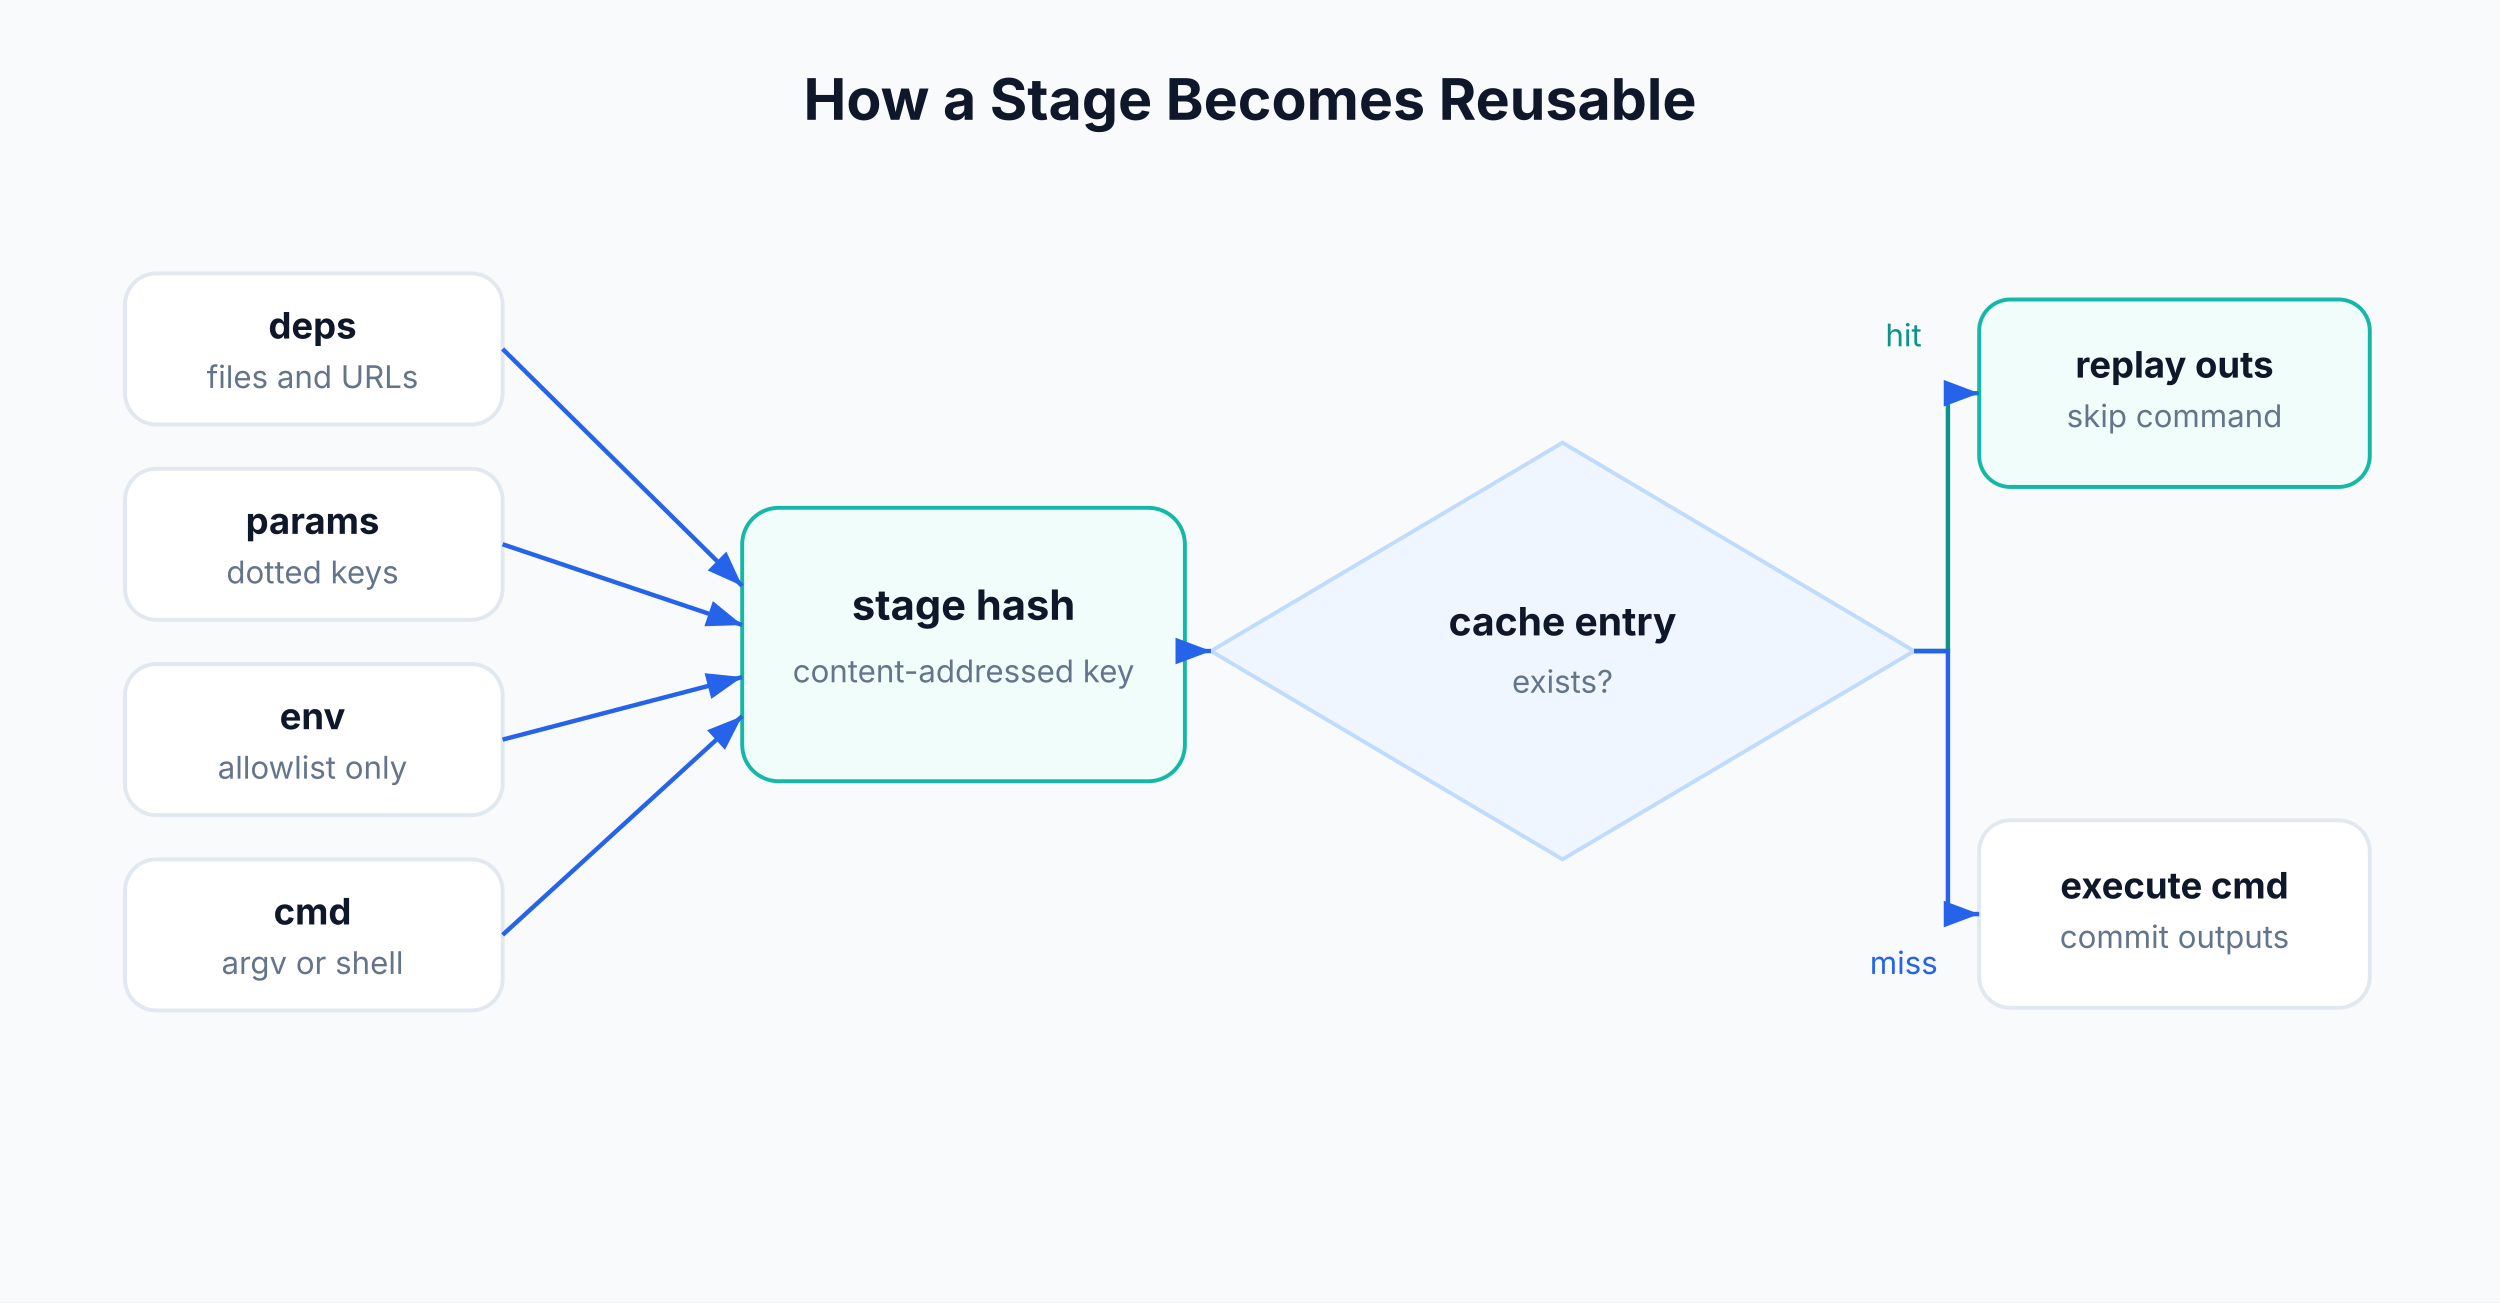
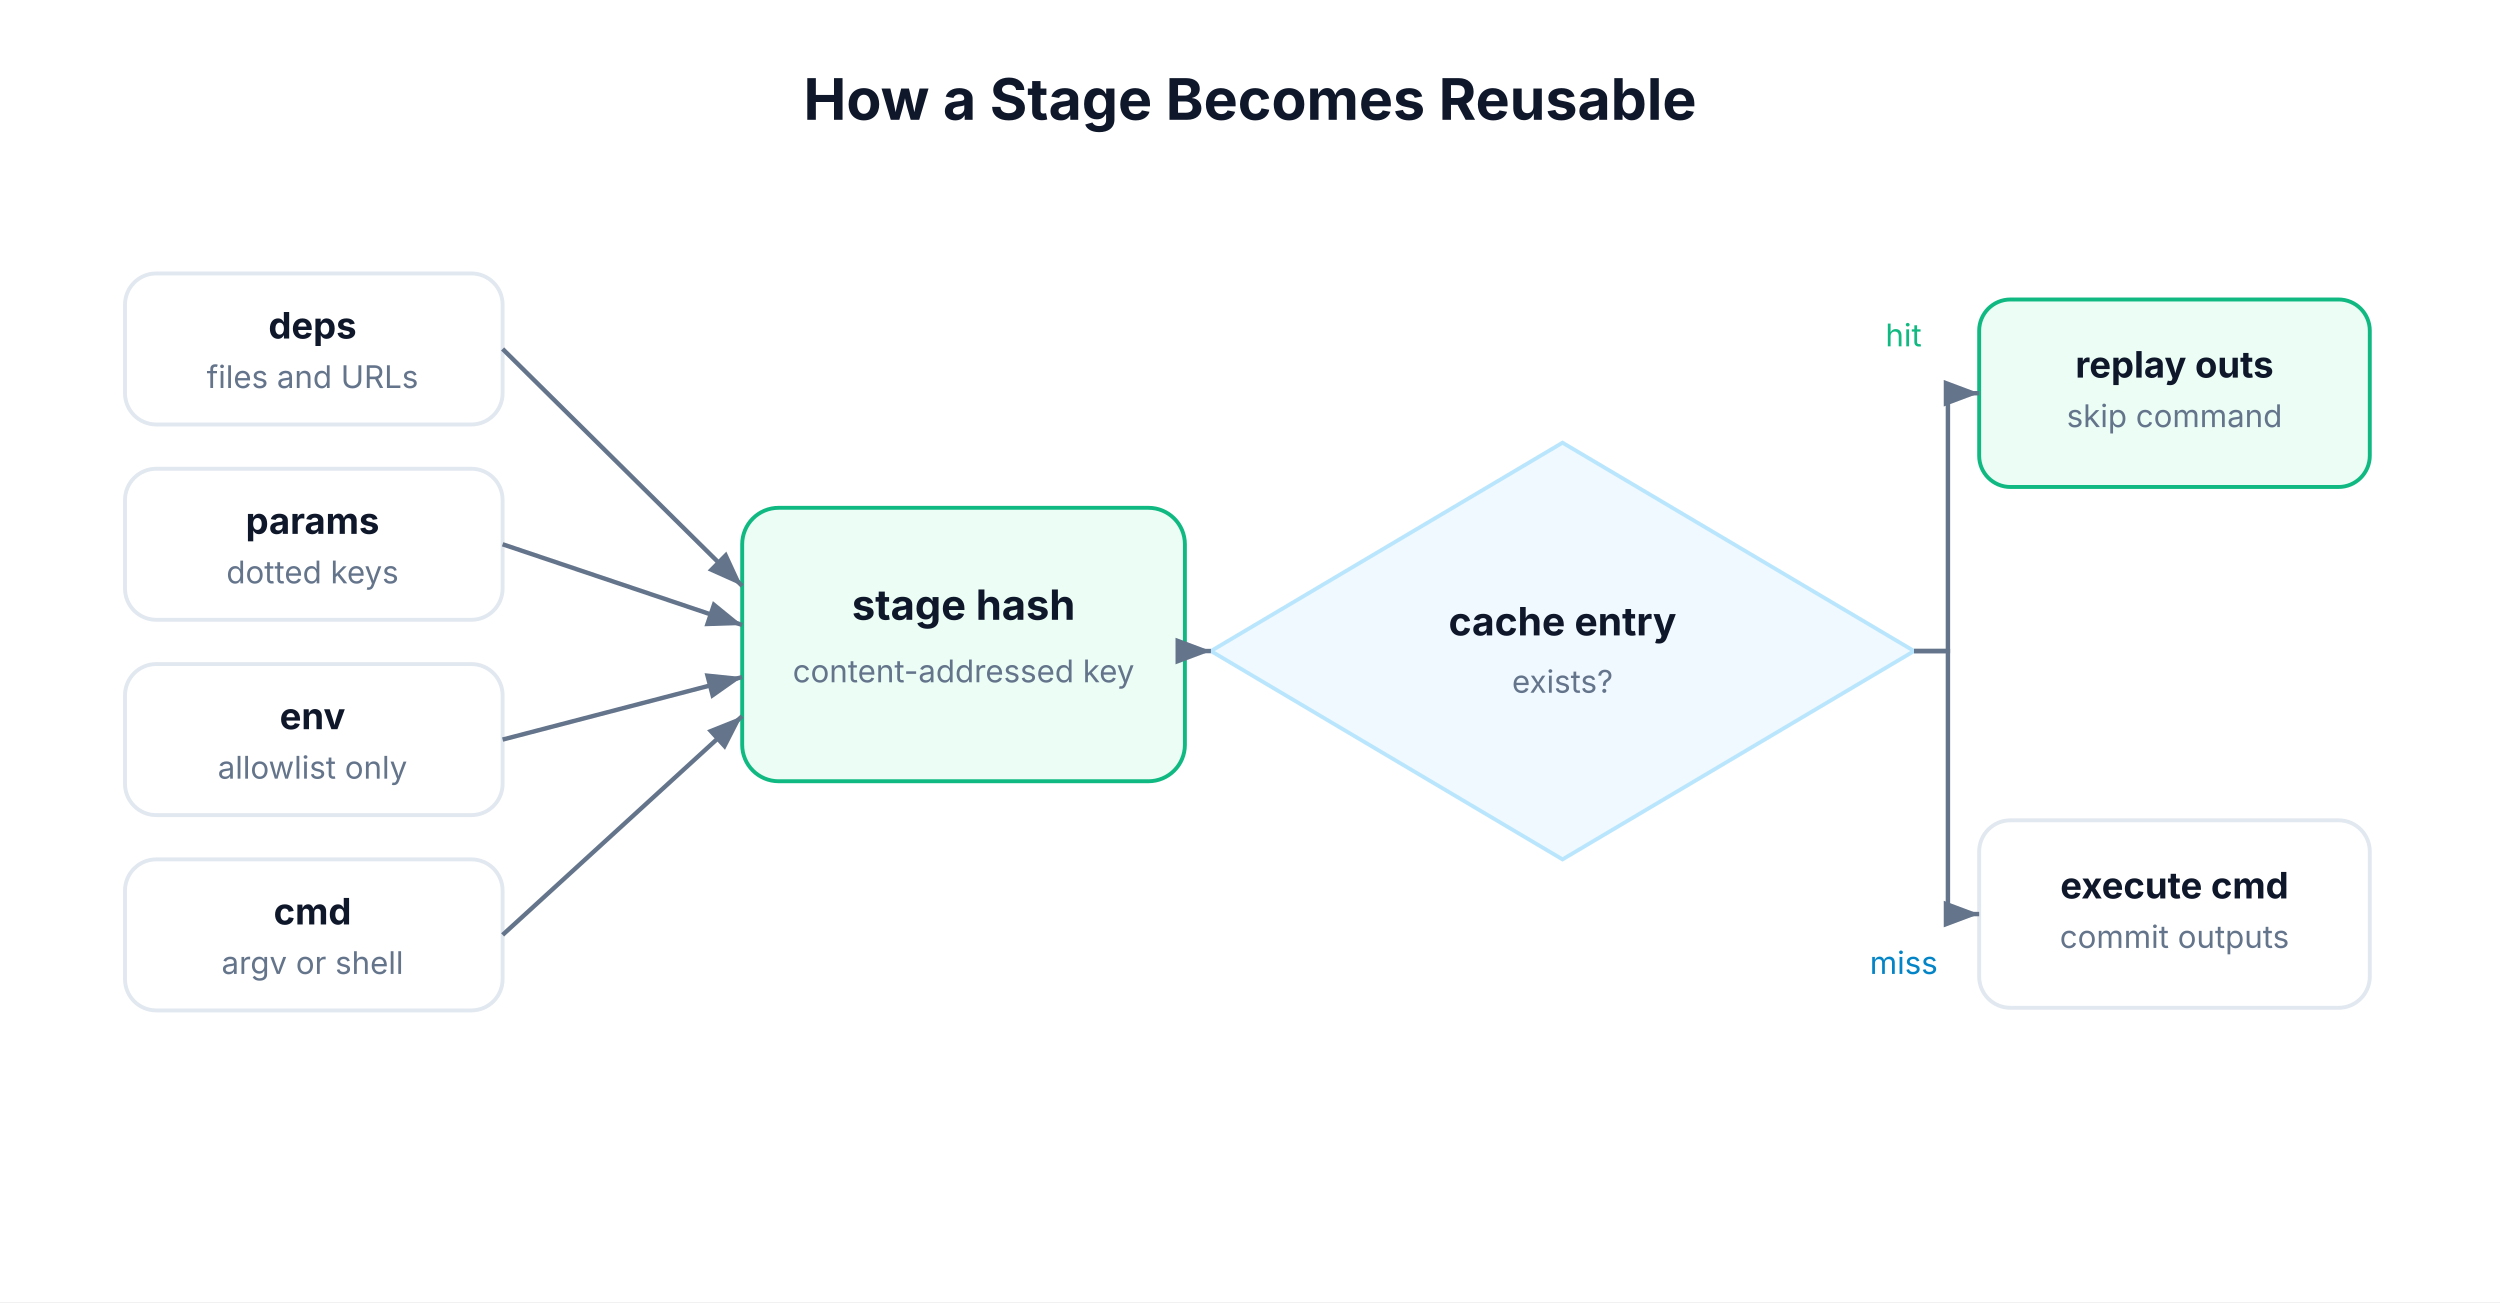
<svg xmlns="http://www.w3.org/2000/svg" viewBox="0 0 960 500" width="960" height="500" role="img" aria-label="Stage cache flow">
  <defs>
    <marker id="arrow" markerWidth="8" markerHeight="6" refX="8" refY="3" orient="auto">
-       <polygon points="0 0, 8 3, 0 6" fill="#2563EB" />
+       <polygon points="0 0, 8 3, 0 6" fill="#64748B" />
    </marker>
  </defs>
-   <rect width="960" height="500" fill="#F9FAFB" />
-   <text x="480" y="46" text-anchor="middle" font-family="Inter, -apple-system, sans-serif" font-size="22" font-weight="700" fill="#0F172A">How a Stage Becomes Reusable</text>
-   <g font-family="Inter, -apple-system, sans-serif">
+   <rect width="960" height="500" fill="#FFFFFF" />
+   <text x="480" y="46" text-anchor="middle" font-family="Inter, ui-sans-serif, system-ui, sans-serif" font-size="22" font-weight="700" fill="#0F172A">How a Stage Becomes Reusable</text>
+   <g font-family="Inter, ui-sans-serif, system-ui, sans-serif">
    <rect x="48" y="105" width="145" height="58" rx="12" fill="#FFFFFF" stroke="#E2E8F0" stroke-width="1.5" />
    <text x="120" y="130" text-anchor="middle" font-size="14" font-weight="700" fill="#0F172A">deps</text>
    <text x="120" y="149" text-anchor="middle" font-size="12" fill="#64748B">files and URLs</text>
    <rect x="48" y="180" width="145" height="58" rx="12" fill="#FFFFFF" stroke="#E2E8F0" stroke-width="1.5" />
    <text x="120" y="205" text-anchor="middle" font-size="14" font-weight="700" fill="#0F172A">params</text>
    <text x="120" y="224" text-anchor="middle" font-size="12" fill="#64748B">dotted keys</text>
    <rect x="48" y="255" width="145" height="58" rx="12" fill="#FFFFFF" stroke="#E2E8F0" stroke-width="1.5" />
    <text x="120" y="280" text-anchor="middle" font-size="14" font-weight="700" fill="#0F172A">env</text>
    <text x="120" y="299" text-anchor="middle" font-size="12" fill="#64748B">allowlist only</text>
    <rect x="48" y="330" width="145" height="58" rx="12" fill="#FFFFFF" stroke="#E2E8F0" stroke-width="1.5" />
    <text x="120" y="355" text-anchor="middle" font-size="14" font-weight="700" fill="#0F172A">cmd</text>
    <text x="120" y="374" text-anchor="middle" font-size="12" fill="#64748B">argv or shell</text>
-     <rect x="285" y="195" width="170" height="105" rx="14" fill="#F0FDFA" stroke="#14B8A6" stroke-width="1.5" />
+     <rect x="285" y="195" width="170" height="105" rx="14" fill="#ECFDF5" stroke="#10B981" stroke-width="1.5" />
    <text x="370" y="238" text-anchor="middle" font-size="16" font-weight="700" fill="#0F172A">stage hash</text>
    <text x="370" y="262" text-anchor="middle" font-size="12" fill="#64748B">content-addressed key</text>
-     <polygon points="600,170 735,250 600,330 465,250" fill="#EFF6FF" stroke="#BFDBFE" stroke-width="1.5" />
+     <polygon points="600,170 735,250 600,330 465,250" fill="#F0F9FF" stroke="#BAE6FD" stroke-width="1.5" />
    <text x="600" y="244" text-anchor="middle" font-size="15" font-weight="700" fill="#0F172A">cache entry</text>
    <text x="600" y="266" text-anchor="middle" font-size="12" fill="#64748B">exists?</text>
-     <rect x="760" y="115" width="150" height="72" rx="12" fill="#F0FDFA" stroke="#14B8A6" stroke-width="1.5" />
+     <rect x="760" y="115" width="150" height="72" rx="12" fill="#ECFDF5" stroke="#10B981" stroke-width="1.5" />
    <text x="835" y="145" text-anchor="middle" font-size="14" font-weight="700" fill="#0F172A">replay outs</text>
    <text x="835" y="164" text-anchor="middle" font-size="12" fill="#64748B">skip command</text>
    <rect x="760" y="315" width="150" height="72" rx="12" fill="#FFFFFF" stroke="#E2E8F0" stroke-width="1.5" />
    <text x="835" y="345" text-anchor="middle" font-size="14" font-weight="700" fill="#0F172A">execute cmd</text>
    <text x="835" y="364" text-anchor="middle" font-size="12" fill="#64748B">commit outputs</text>
-     <path d="M 193 134 L 285 225" fill="none" stroke="#2563EB" stroke-width="1.7" marker-end="url(#arrow)" />
-     <path d="M 193 209 L 285 240" fill="none" stroke="#2563EB" stroke-width="1.7" marker-end="url(#arrow)" />
-     <path d="M 193 284 L 285 260" fill="none" stroke="#2563EB" stroke-width="1.7" marker-end="url(#arrow)" />
-     <path d="M 193 359 L 285 275" fill="none" stroke="#2563EB" stroke-width="1.7" marker-end="url(#arrow)" />
-     <line x1="455" y1="250" x2="465" y2="250" stroke="#2563EB" stroke-width="1.7" marker-end="url(#arrow)" />
-     <path d="M 735 250 L 748 250 L 748 151 L 760 151" fill="none" stroke="#0D9488" stroke-width="1.7" marker-end="url(#arrow)" />
-     <text x="724" y="133" font-size="12" fill="#0D9488">hit</text>
-     <path d="M 735 250 L 748 250 L 748 351 L 760 351" fill="none" stroke="#2563EB" stroke-width="1.7" marker-end="url(#arrow)" />
-     <text x="718" y="374" font-size="12" fill="#2563EB">miss</text>
+     <path d="M 193 134 L 285 225" fill="none" stroke="#64748B" stroke-width="1.7" marker-end="url(#arrow)" />
+     <path d="M 193 209 L 285 240" fill="none" stroke="#64748B" stroke-width="1.7" marker-end="url(#arrow)" />
+     <path d="M 193 284 L 285 260" fill="none" stroke="#64748B" stroke-width="1.7" marker-end="url(#arrow)" />
+     <path d="M 193 359 L 285 275" fill="none" stroke="#64748B" stroke-width="1.7" marker-end="url(#arrow)" />
+     <line x1="455" y1="250" x2="465" y2="250" stroke="#64748B" stroke-width="1.7" marker-end="url(#arrow)" />
+     <path d="M 735 250 L 748 250 L 748 151 L 760 151" fill="none" stroke="#64748B" stroke-width="1.7" marker-end="url(#arrow)" />
+     <text x="724" y="133" font-size="12" fill="#10B981">hit</text>
+     <path d="M 735 250 L 748 250 L 748 351 L 760 351" fill="none" stroke="#64748B" stroke-width="1.7" marker-end="url(#arrow)" />
+     <text x="718" y="374" font-size="12" fill="#0284C7">miss</text>
  </g>
</svg>
